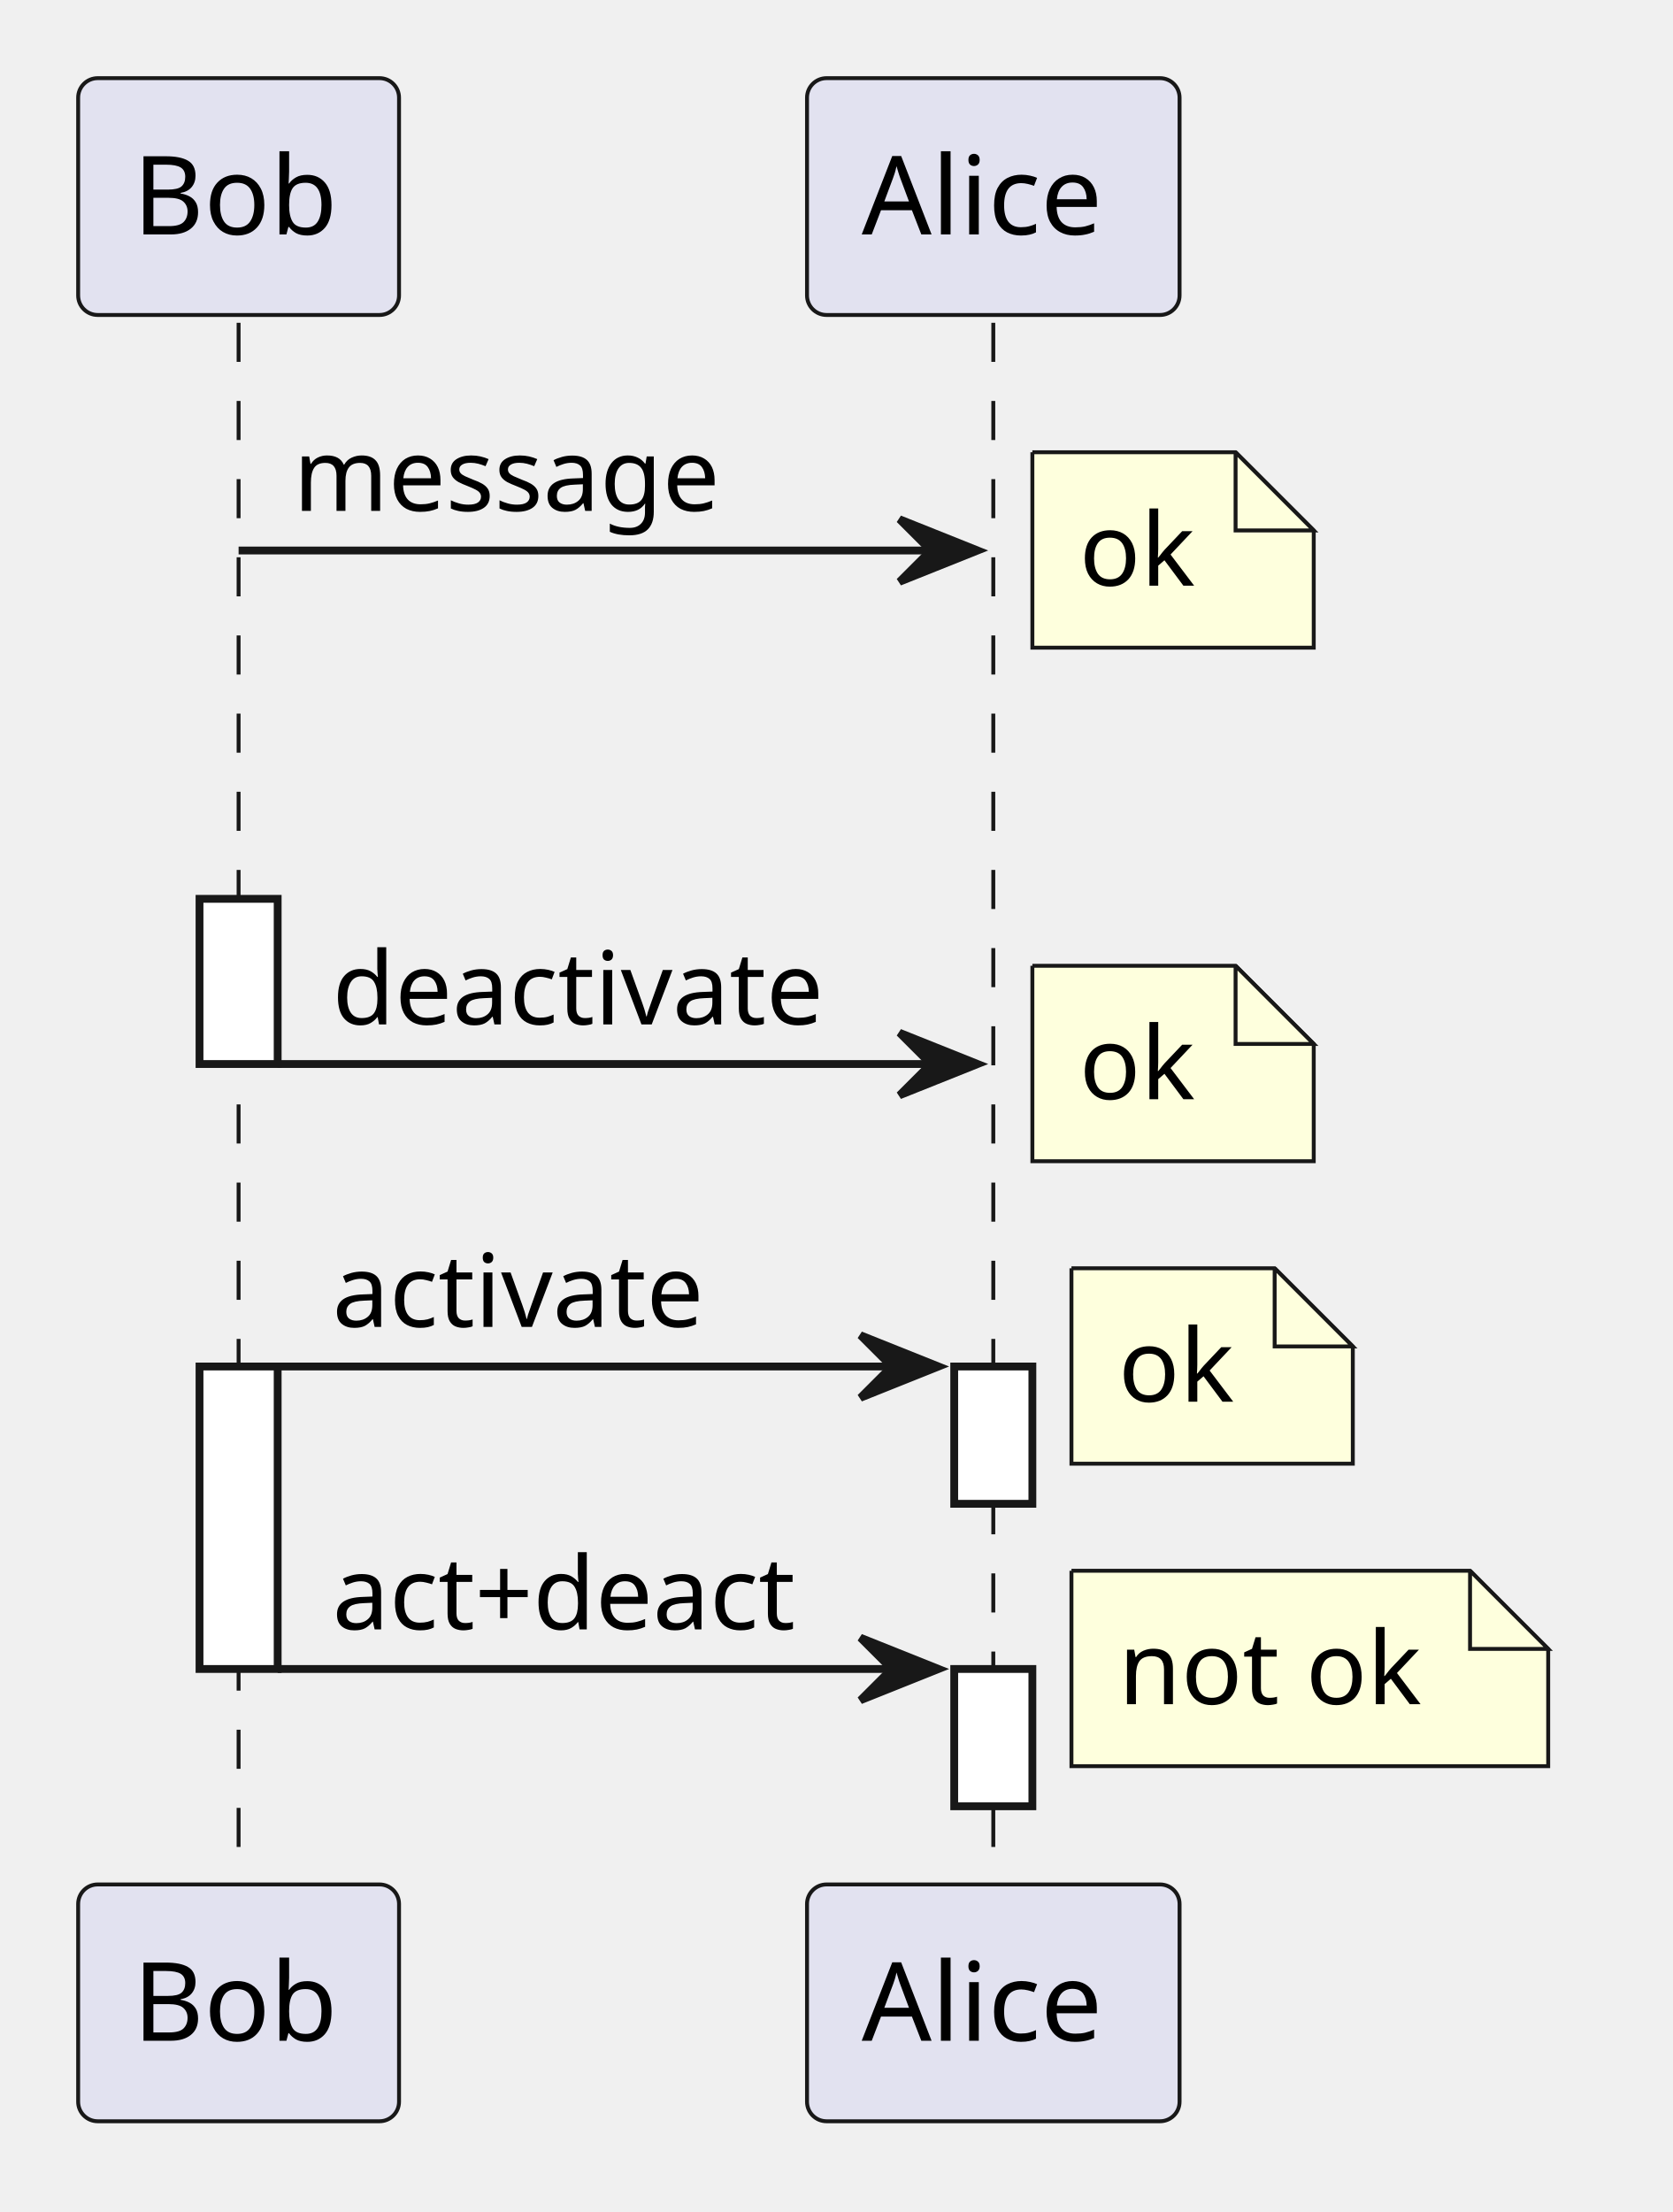
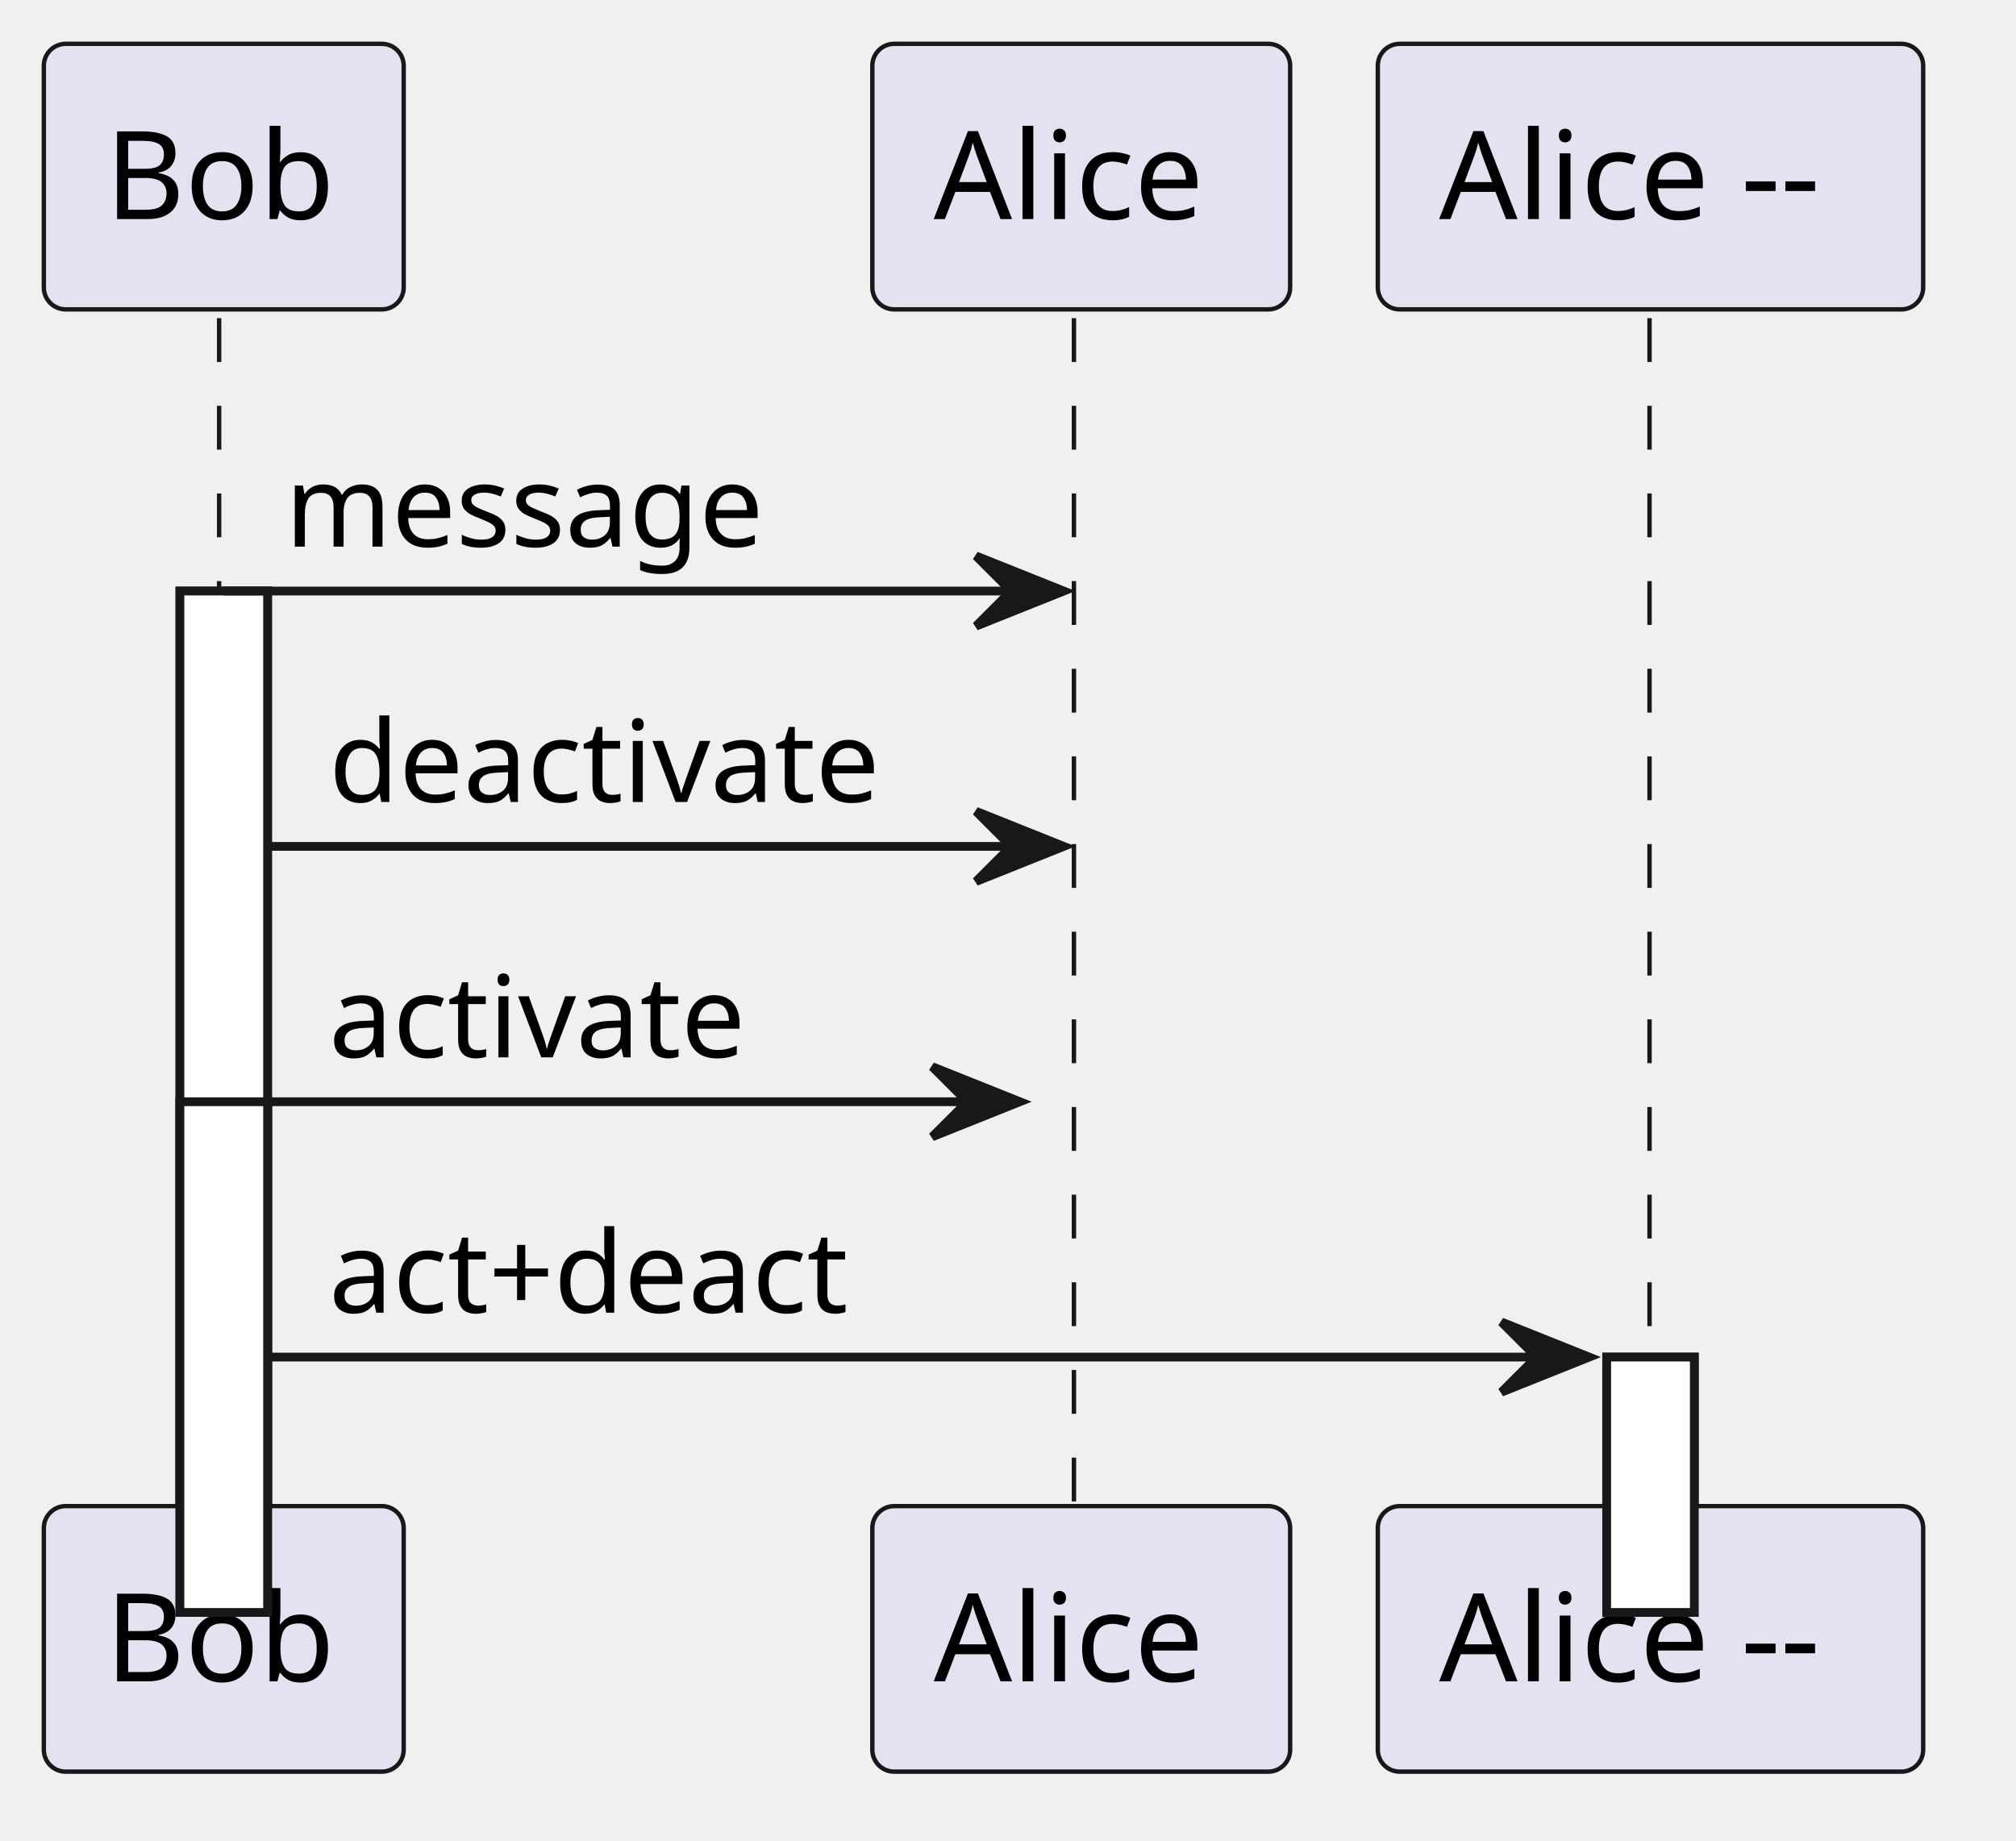
- <svg xmlns="http://www.w3.org/2000/svg" contentStyleType="text/css" data-diagram-type="SEQUENCE" height="283px" preserveAspectRatio="none" style="width:214px;height:283px;background:#FFFFFF;" version="1.1" viewBox="0 0 214 283" width="214px" zoomAndPan="magnify">
+ <svg xmlns="http://www.w3.org/2000/svg" contentStyleType="text/css" data-diagram-type="SEQUENCE" height="210px" preserveAspectRatio="none" style="width:230px;height:210px;background:#FFFFFF;" version="1.1" viewBox="0 0 230 210" width="230px" zoomAndPan="magnify">
  <defs />
  <g>
    <g>
-       <rect fill="#000000" fill-opacity="0" height="199.797" width="8" x="27.028" y="41.297" />
-       <line style="stroke:#181818;stroke-width:0.5;stroke-dasharray:5,5;" x1="30.528" x2="30.528" y1="41.297" y2="241.094" />
+       <rect fill="#FFFFFF" height="0" style="stroke:#181818;stroke-width:1;" width="10" x="118.356" y="125.695" />
    </g>
    <g>
-       <rect fill="#FFFFFF" height="21.133" style="stroke:#181818;stroke-width:1;" width="10" x="25.528" y="114.996" />
+       <rect fill="#FFFFFF" height="116.531" style="stroke:#181818;stroke-width:1;" width="10" x="20.528" y="67.43" />
    </g>
    <g>
-       <rect fill="#FFFFFF" height="38.699" style="stroke:#181818;stroke-width:1;" width="10" x="25.528" y="174.828" />
+       <rect fill="#FFFFFF" height="58.266" style="stroke:#181818;stroke-width:1;" width="10" x="20.528" y="125.695" />
    </g>
    <g>
-       <rect fill="#000000" fill-opacity="0" height="199.797" width="8" x="123.593" y="41.297" />
-       <line style="stroke:#181818;stroke-width:0.5;stroke-dasharray:5,5;" x1="127.093" x2="127.093" y1="41.297" y2="241.094" />
+       <rect fill="#FFFFFF" height="29.133" style="stroke:#181818;stroke-width:1;" width="10" x="183.3" y="154.828" />
+     </g>
+     <g class="participant-lifeline" data-entity-uid="part1" data-qualified-name="Bob" id="part1-lifeline">
+       <g>
+         <rect fill="#000000" fill-opacity="0" height="136.531" width="8" x="21.528" y="36.297" />
+         <line style="stroke:#181818;stroke-width:0.5;stroke-dasharray:5,5;" x1="25" x2="25" y1="36.297" y2="172.828" />
+       </g>
+     </g>
+     <g class="participant-lifeline" data-entity-uid="part2" data-qualified-name="Alice" id="part2-lifeline">
+       <g>
+         <rect fill="#000000" fill-opacity="0" height="136.531" width="8" x="119.356" y="36.297" />
+         <line style="stroke:#181818;stroke-width:0.5;stroke-dasharray:5,5;" x1="122.522" x2="122.522" y1="36.297" y2="172.828" />
+       </g>
+     </g>
+     <g class="participant-lifeline" data-entity-uid="part3" data-qualified-name="Alice --" id="part3-lifeline">
+       <g>
+         <rect fill="#000000" fill-opacity="0" height="136.531" width="8" x="184.3" y="36.297" />
+         <line style="stroke:#181818;stroke-width:0.5;stroke-dasharray:5,5;" x1="188.19" x2="188.19" y1="36.297" y2="172.828" />
+       </g>
+     </g>
+     <g class="participant participant-head" data-entity-uid="part1" data-qualified-name="Bob" id="part1-head">
+       <rect fill="#E2E2F0" height="30.297" rx="2.5" ry="2.5" style="stroke:#181818;stroke-width:0.5;" width="41.057" x="5" y="5" />
+       <text fill="#000000" font-family="sans-serif" font-size="14" lengthAdjust="spacing" textLength="27.057" x="12" y="24.995">Bob</text>
+     </g>
+     <g class="participant participant-tail" data-entity-uid="part1" data-qualified-name="Bob" id="part1-tail">
+       <rect fill="#E2E2F0" height="30.297" rx="2.5" ry="2.5" style="stroke:#181818;stroke-width:0.5;" width="41.057" x="5" y="171.828" />
+       <text fill="#000000" font-family="sans-serif" font-size="14" lengthAdjust="spacing" textLength="27.057" x="12" y="191.823">Bob</text>
+     </g>
+     <g class="participant participant-head" data-entity-uid="part2" data-qualified-name="Alice" id="part2-head">
+       <rect fill="#E2E2F0" height="30.297" rx="2.5" ry="2.5" style="stroke:#181818;stroke-width:0.5;" width="47.667" x="99.522" y="5" />
+       <text fill="#000000" font-family="sans-serif" font-size="14" lengthAdjust="spacing" textLength="33.667" x="106.522" y="24.995">Alice</text>
+     </g>
+     <g class="participant participant-tail" data-entity-uid="part2" data-qualified-name="Alice" id="part2-tail">
+       <rect fill="#E2E2F0" height="30.297" rx="2.5" ry="2.5" style="stroke:#181818;stroke-width:0.5;" width="47.667" x="99.522" y="171.828" />
+       <text fill="#000000" font-family="sans-serif" font-size="14" lengthAdjust="spacing" textLength="33.667" x="106.522" y="191.823">Alice</text>
+     </g>
+     <g class="participant participant-head" data-entity-uid="part3" data-qualified-name="Alice --" id="part3-head">
+       <rect fill="#E2E2F0" height="30.297" rx="2.5" ry="2.5" style="stroke:#181818;stroke-width:0.5;" width="62.221" x="157.19" y="5" />
+       <text fill="#000000" font-family="sans-serif" font-size="14" lengthAdjust="spacing" textLength="48.221" x="164.19" y="24.995">Alice --</text>
+     </g>
+     <g class="participant participant-tail" data-entity-uid="part3" data-qualified-name="Alice --" id="part3-tail">
+       <rect fill="#E2E2F0" height="30.297" rx="2.5" ry="2.5" style="stroke:#181818;stroke-width:0.5;" width="62.221" x="157.19" y="171.828" />
+       <text fill="#000000" font-family="sans-serif" font-size="14" lengthAdjust="spacing" textLength="48.221" x="164.19" y="191.823">Alice --</text>
    </g>
    <g>
-       <rect fill="#FFFFFF" height="17.566" style="stroke:#181818;stroke-width:1;" width="10" x="122.093" y="174.828" />
+       <rect fill="#FFFFFF" height="0" style="stroke:#181818;stroke-width:1;" width="10" x="118.356" y="125.695" />
    </g>
    <g>
-       <rect fill="#FFFFFF" height="17.566" style="stroke:#181818;stroke-width:1;" width="10" x="122.093" y="213.527" />
+       <rect fill="#FFFFFF" height="116.531" style="stroke:#181818;stroke-width:1;" width="10" x="20.528" y="67.43" />
    </g>
-     <rect fill="#E2E2F0" height="30.297" rx="2.5" ry="2.5" style="stroke:#181818;stroke-width:0.5;" width="41.057" x="10" y="10" />
-     <text fill="#000000" font-family="sans-serif" font-size="14" lengthAdjust="spacing" textLength="27.057" x="17" y="29.995">Bob</text>
-     <rect fill="#E2E2F0" height="30.297" rx="2.5" ry="2.5" style="stroke:#181818;stroke-width:0.5;" width="47.667" x="103.259" y="10" />
-     <text fill="#000000" font-family="sans-serif" font-size="14" lengthAdjust="spacing" textLength="33.667" x="110.259" y="29.995">Alice</text>
-     <rect fill="#E2E2F0" height="30.297" rx="2.5" ry="2.5" style="stroke:#181818;stroke-width:0.5;" width="41.057" x="10" y="241.094" />
-     <text fill="#000000" font-family="sans-serif" font-size="14" lengthAdjust="spacing" textLength="27.057" x="17" y="261.089">Bob</text>
-     <rect fill="#E2E2F0" height="30.297" rx="2.5" ry="2.5" style="stroke:#181818;stroke-width:0.5;" width="47.667" x="103.259" y="241.094" />
-     <text fill="#000000" font-family="sans-serif" font-size="14" lengthAdjust="spacing" textLength="33.667" x="110.259" y="261.089">Alice</text>
-     <polygon fill="#181818" points="115.093,66.43,125.093,70.43,115.093,74.43,119.093,70.43" style="stroke:#181818;stroke-width:1;" />
-     <line style="stroke:#181818;stroke-width:1;" x1="30.528" x2="121.093" y1="70.43" y2="70.43" />
-     <text fill="#000000" font-family="sans-serif" font-size="13" lengthAdjust="spacing" textLength="58.424" x="37.528" y="65.364">message</text>
-     <path d="M132.093,57.863 L132.093,82.863 L168.093,82.863 L168.093,67.863 L158.093,57.863 L132.093,57.863" fill="#FEFFDD" style="stroke:#181818;stroke-width:0.5;" />
-     <path d="M158.093,57.863 L158.093,67.863 L168.093,67.863 L158.093,57.863" fill="#FEFFDD" style="stroke:#181818;stroke-width:0.5;" />
-     <text fill="#000000" font-family="sans-serif" font-size="13" lengthAdjust="spacing" textLength="15.482" x="138.093" y="74.93">ok</text>
-     <polygon fill="#181818" points="115.093,132.129,125.093,136.129,115.093,140.129,119.093,136.129" style="stroke:#181818;stroke-width:1;" />
-     <line style="stroke:#181818;stroke-width:1;" x1="35.528" x2="121.093" y1="136.129" y2="136.129" />
-     <text fill="#000000" font-family="sans-serif" font-size="13" lengthAdjust="spacing" textLength="68.828" x="42.528" y="131.063">deactivate</text>
-     <path d="M132.093,123.562 L132.093,148.562 L168.093,148.562 L168.093,133.562 L158.093,123.562 L132.093,123.562" fill="#FEFFDD" style="stroke:#181818;stroke-width:0.5;" />
-     <path d="M158.093,123.562 L158.093,133.562 L168.093,133.562 L158.093,123.562" fill="#FEFFDD" style="stroke:#181818;stroke-width:0.5;" />
-     <text fill="#000000" font-family="sans-serif" font-size="13" lengthAdjust="spacing" textLength="15.482" x="138.093" y="140.629">ok</text>
-     <polygon fill="#181818" points="110.093,170.828,120.093,174.828,110.093,178.828,114.093,174.828" style="stroke:#181818;stroke-width:1;" />
-     <line style="stroke:#181818;stroke-width:1;" x1="35.528" x2="116.093" y1="174.828" y2="174.828" />
-     <text fill="#000000" font-family="sans-serif" font-size="13" lengthAdjust="spacing" textLength="52.578" x="42.528" y="169.762">activate</text>
-     <path d="M137.093,162.262 L137.093,187.262 L173.093,187.262 L173.093,172.262 L163.093,162.262 L137.093,162.262" fill="#FEFFDD" style="stroke:#181818;stroke-width:0.5;" />
-     <path d="M163.093,162.262 L163.093,172.262 L173.093,172.262 L163.093,162.262" fill="#FEFFDD" style="stroke:#181818;stroke-width:0.5;" />
-     <text fill="#000000" font-family="sans-serif" font-size="13" lengthAdjust="spacing" textLength="15.482" x="143.093" y="179.329">ok</text>
-     <polygon fill="#181818" points="110.093,209.527,120.093,213.527,110.093,217.527,114.093,213.527" style="stroke:#181818;stroke-width:1;" />
-     <line style="stroke:#181818;stroke-width:1;" x1="35.528" x2="116.093" y1="213.527" y2="213.527" />
-     <text fill="#000000" font-family="sans-serif" font-size="13" lengthAdjust="spacing" textLength="67.564" x="42.528" y="208.461">act+deact</text>
-     <path d="M137.093,200.961 L137.093,225.961 L198.093,225.961 L198.093,210.961 L188.093,200.961 L137.093,200.961" fill="#FEFFDD" style="stroke:#181818;stroke-width:0.5;" />
-     <path d="M188.093,200.961 L188.093,210.961 L198.093,210.961 L188.093,200.961" fill="#FEFFDD" style="stroke:#181818;stroke-width:0.5;" />
-     <text fill="#000000" font-family="sans-serif" font-size="13" lengthAdjust="spacing" textLength="40.904" x="143.093" y="218.028">not ok</text>
+     <g>
+       <rect fill="#FFFFFF" height="58.266" style="stroke:#181818;stroke-width:1;" width="10" x="20.528" y="125.695" />
+     </g>
+     <g>
+       <rect fill="#FFFFFF" height="29.133" style="stroke:#181818;stroke-width:1;" width="10" x="183.3" y="154.828" />
+     </g>
+     <g class="message" data-entity-1="part1" data-entity-2="part2" id="msg1">
+       <polygon fill="#181818" points="111.356,63.43,121.356,67.43,111.356,71.43,115.356,67.43" style="stroke:#181818;stroke-width:1;" />
+       <line style="stroke:#181818;stroke-width:1;" x1="25.528" x2="117.356" y1="67.43" y2="67.43" />
+       <text fill="#000000" font-family="sans-serif" font-size="13" lengthAdjust="spacing" textLength="58.424" x="32.528" y="62.364">message</text>
+     </g>
+     <g class="message" data-entity-1="part1" data-entity-2="part2" id="msg2">
+       <polygon fill="#181818" points="111.356,92.562,121.356,96.562,111.356,100.562,115.356,96.562" style="stroke:#181818;stroke-width:1;" />
+       <line style="stroke:#181818;stroke-width:1;" x1="30.528" x2="117.356" y1="96.562" y2="96.562" />
+       <text fill="#000000" font-family="sans-serif" font-size="13" lengthAdjust="spacing" textLength="68.828" x="37.528" y="91.497">deactivate</text>
+     </g>
+     <g class="message" data-entity-1="part1" data-entity-2="part2" id="msg3">
+       <polygon fill="#181818" points="106.356,121.695,116.356,125.695,106.356,129.695,110.356,125.695" style="stroke:#181818;stroke-width:1;" />
+       <line style="stroke:#181818;stroke-width:1;" x1="30.528" x2="112.356" y1="125.695" y2="125.695" />
+       <text fill="#000000" font-family="sans-serif" font-size="13" lengthAdjust="spacing" textLength="52.578" x="37.528" y="120.629">activate</text>
+     </g>
+     <g class="message" data-entity-1="part1" data-entity-2="part3" id="msg4">
+       <polygon fill="#181818" points="171.3,150.828,181.3,154.828,171.3,158.828,175.3,154.828" style="stroke:#181818;stroke-width:1;" />
+       <line style="stroke:#181818;stroke-width:1;" x1="30.528" x2="177.3" y1="154.828" y2="154.828" />
+       <text fill="#000000" font-family="sans-serif" font-size="13" lengthAdjust="spacing" textLength="67.564" x="37.528" y="149.762">act+deact</text>
+     </g>
  </g>
</svg>
